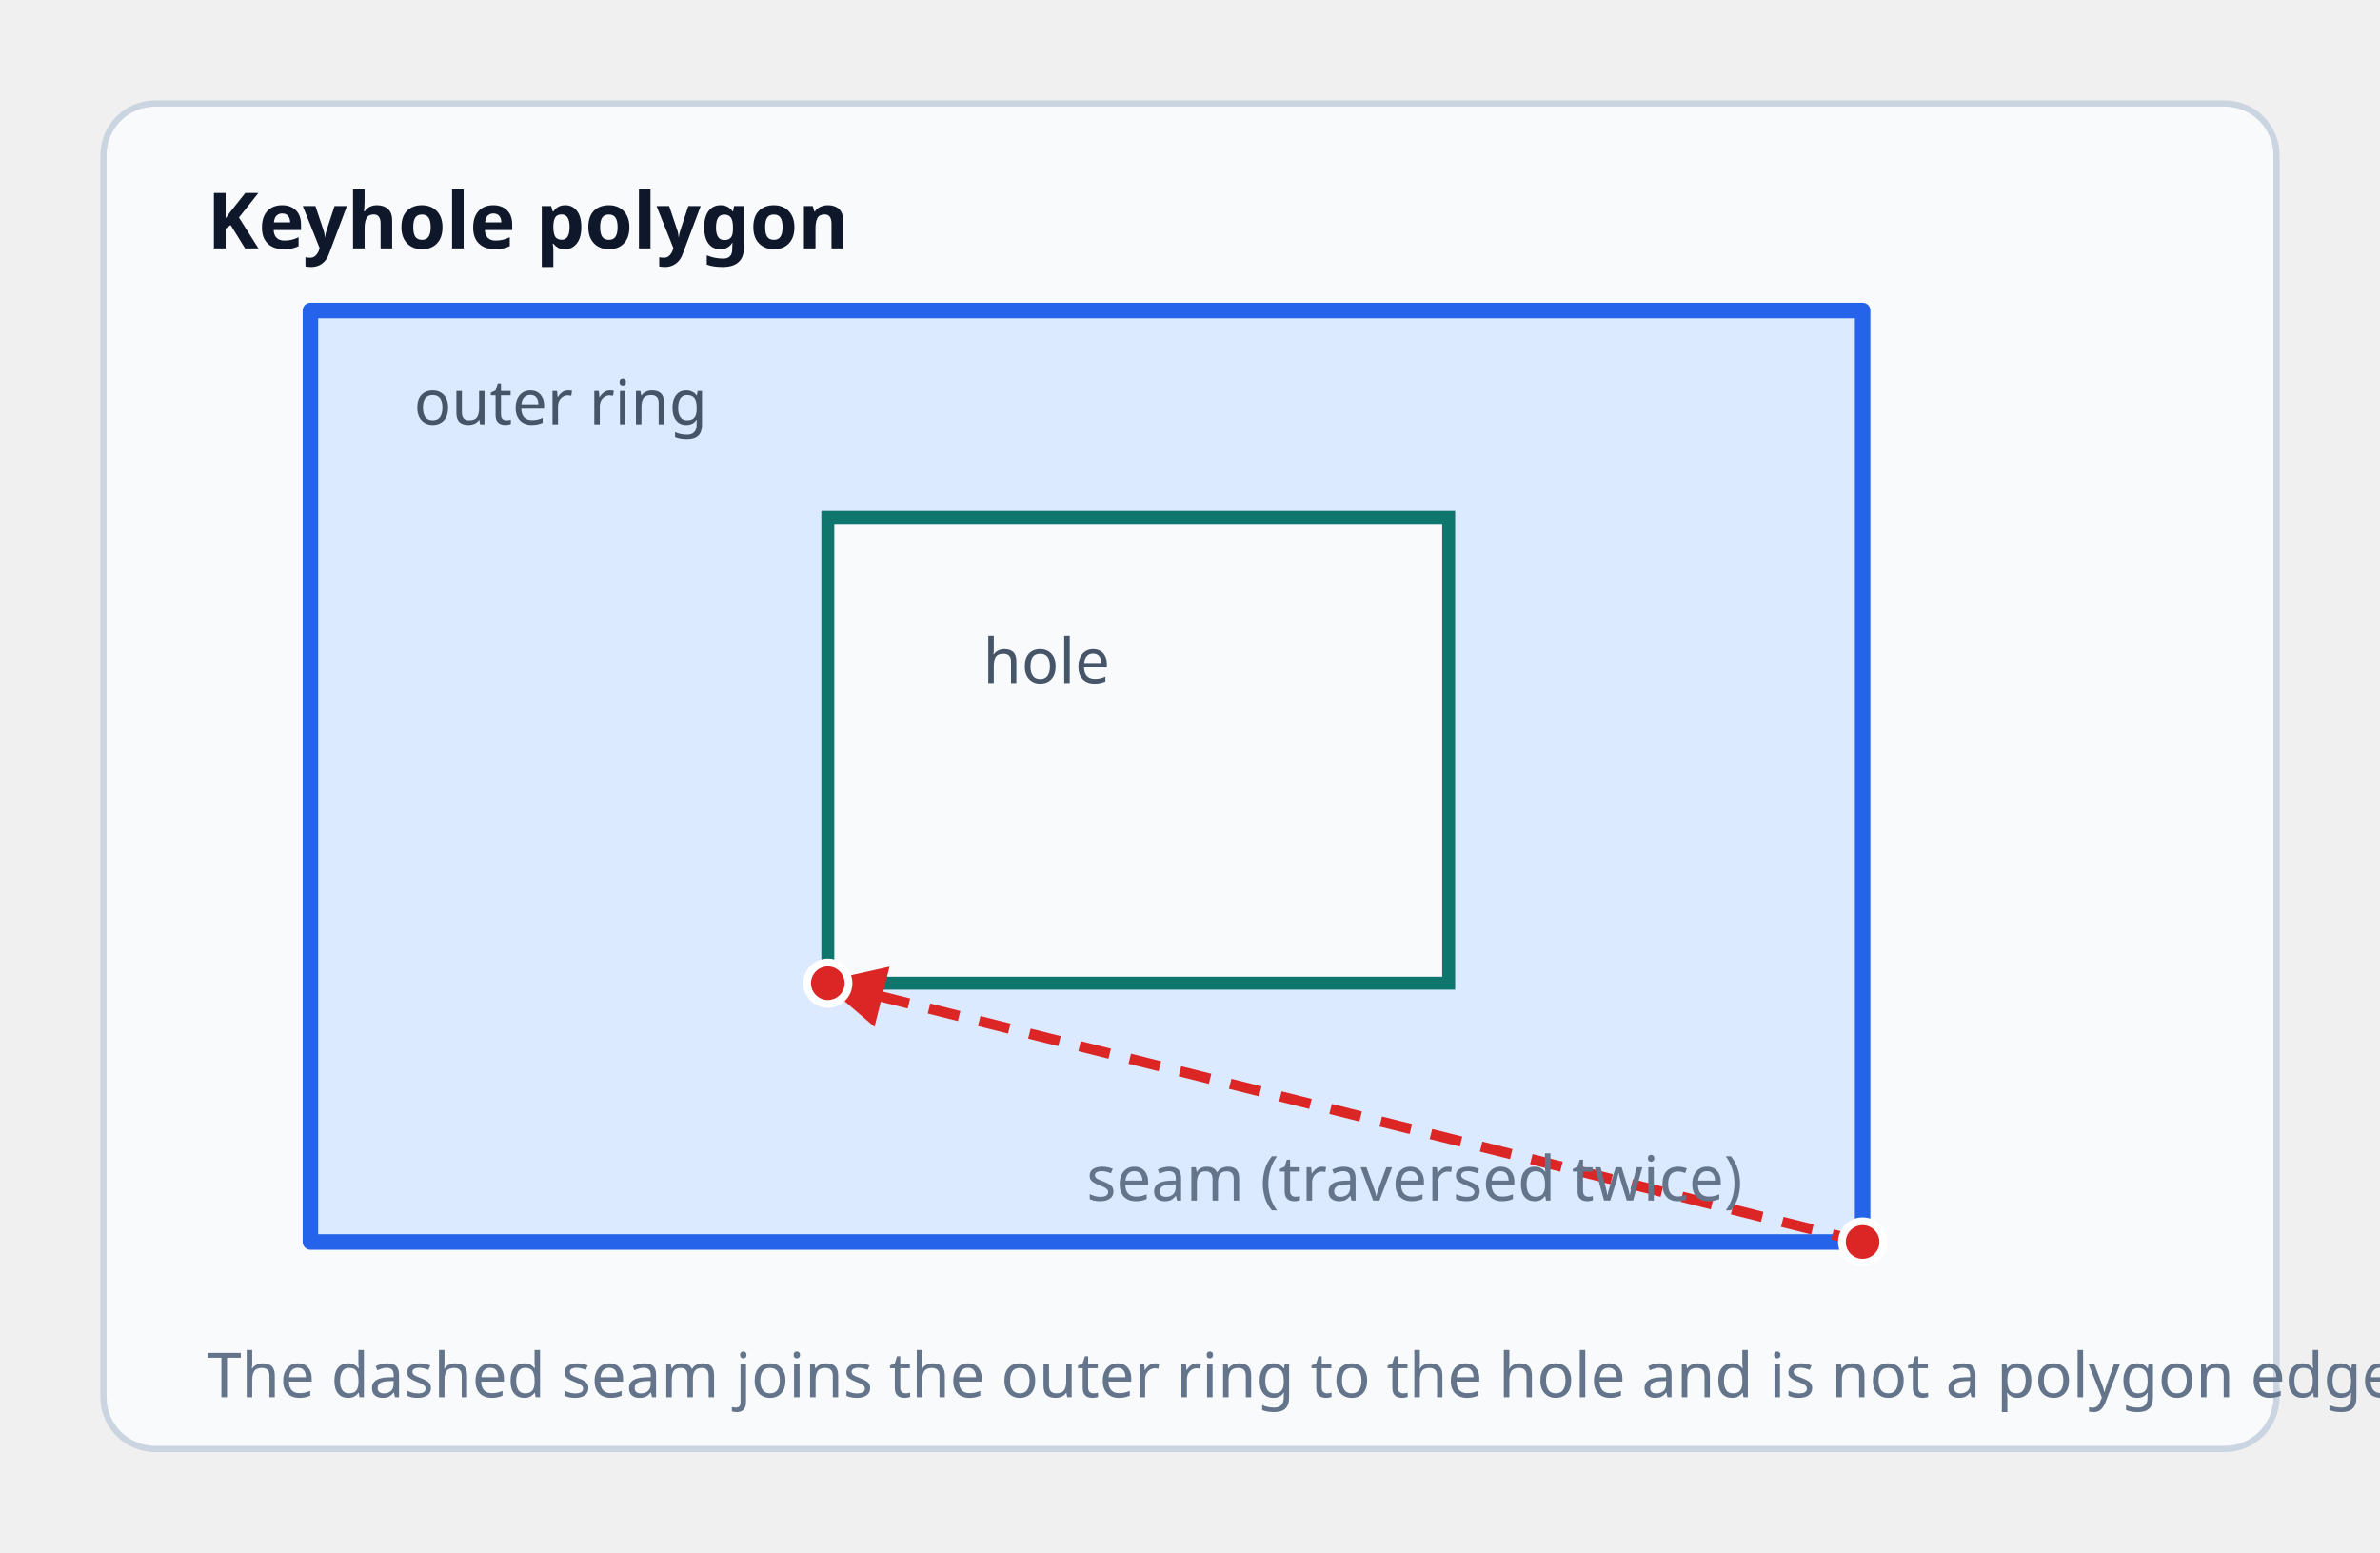
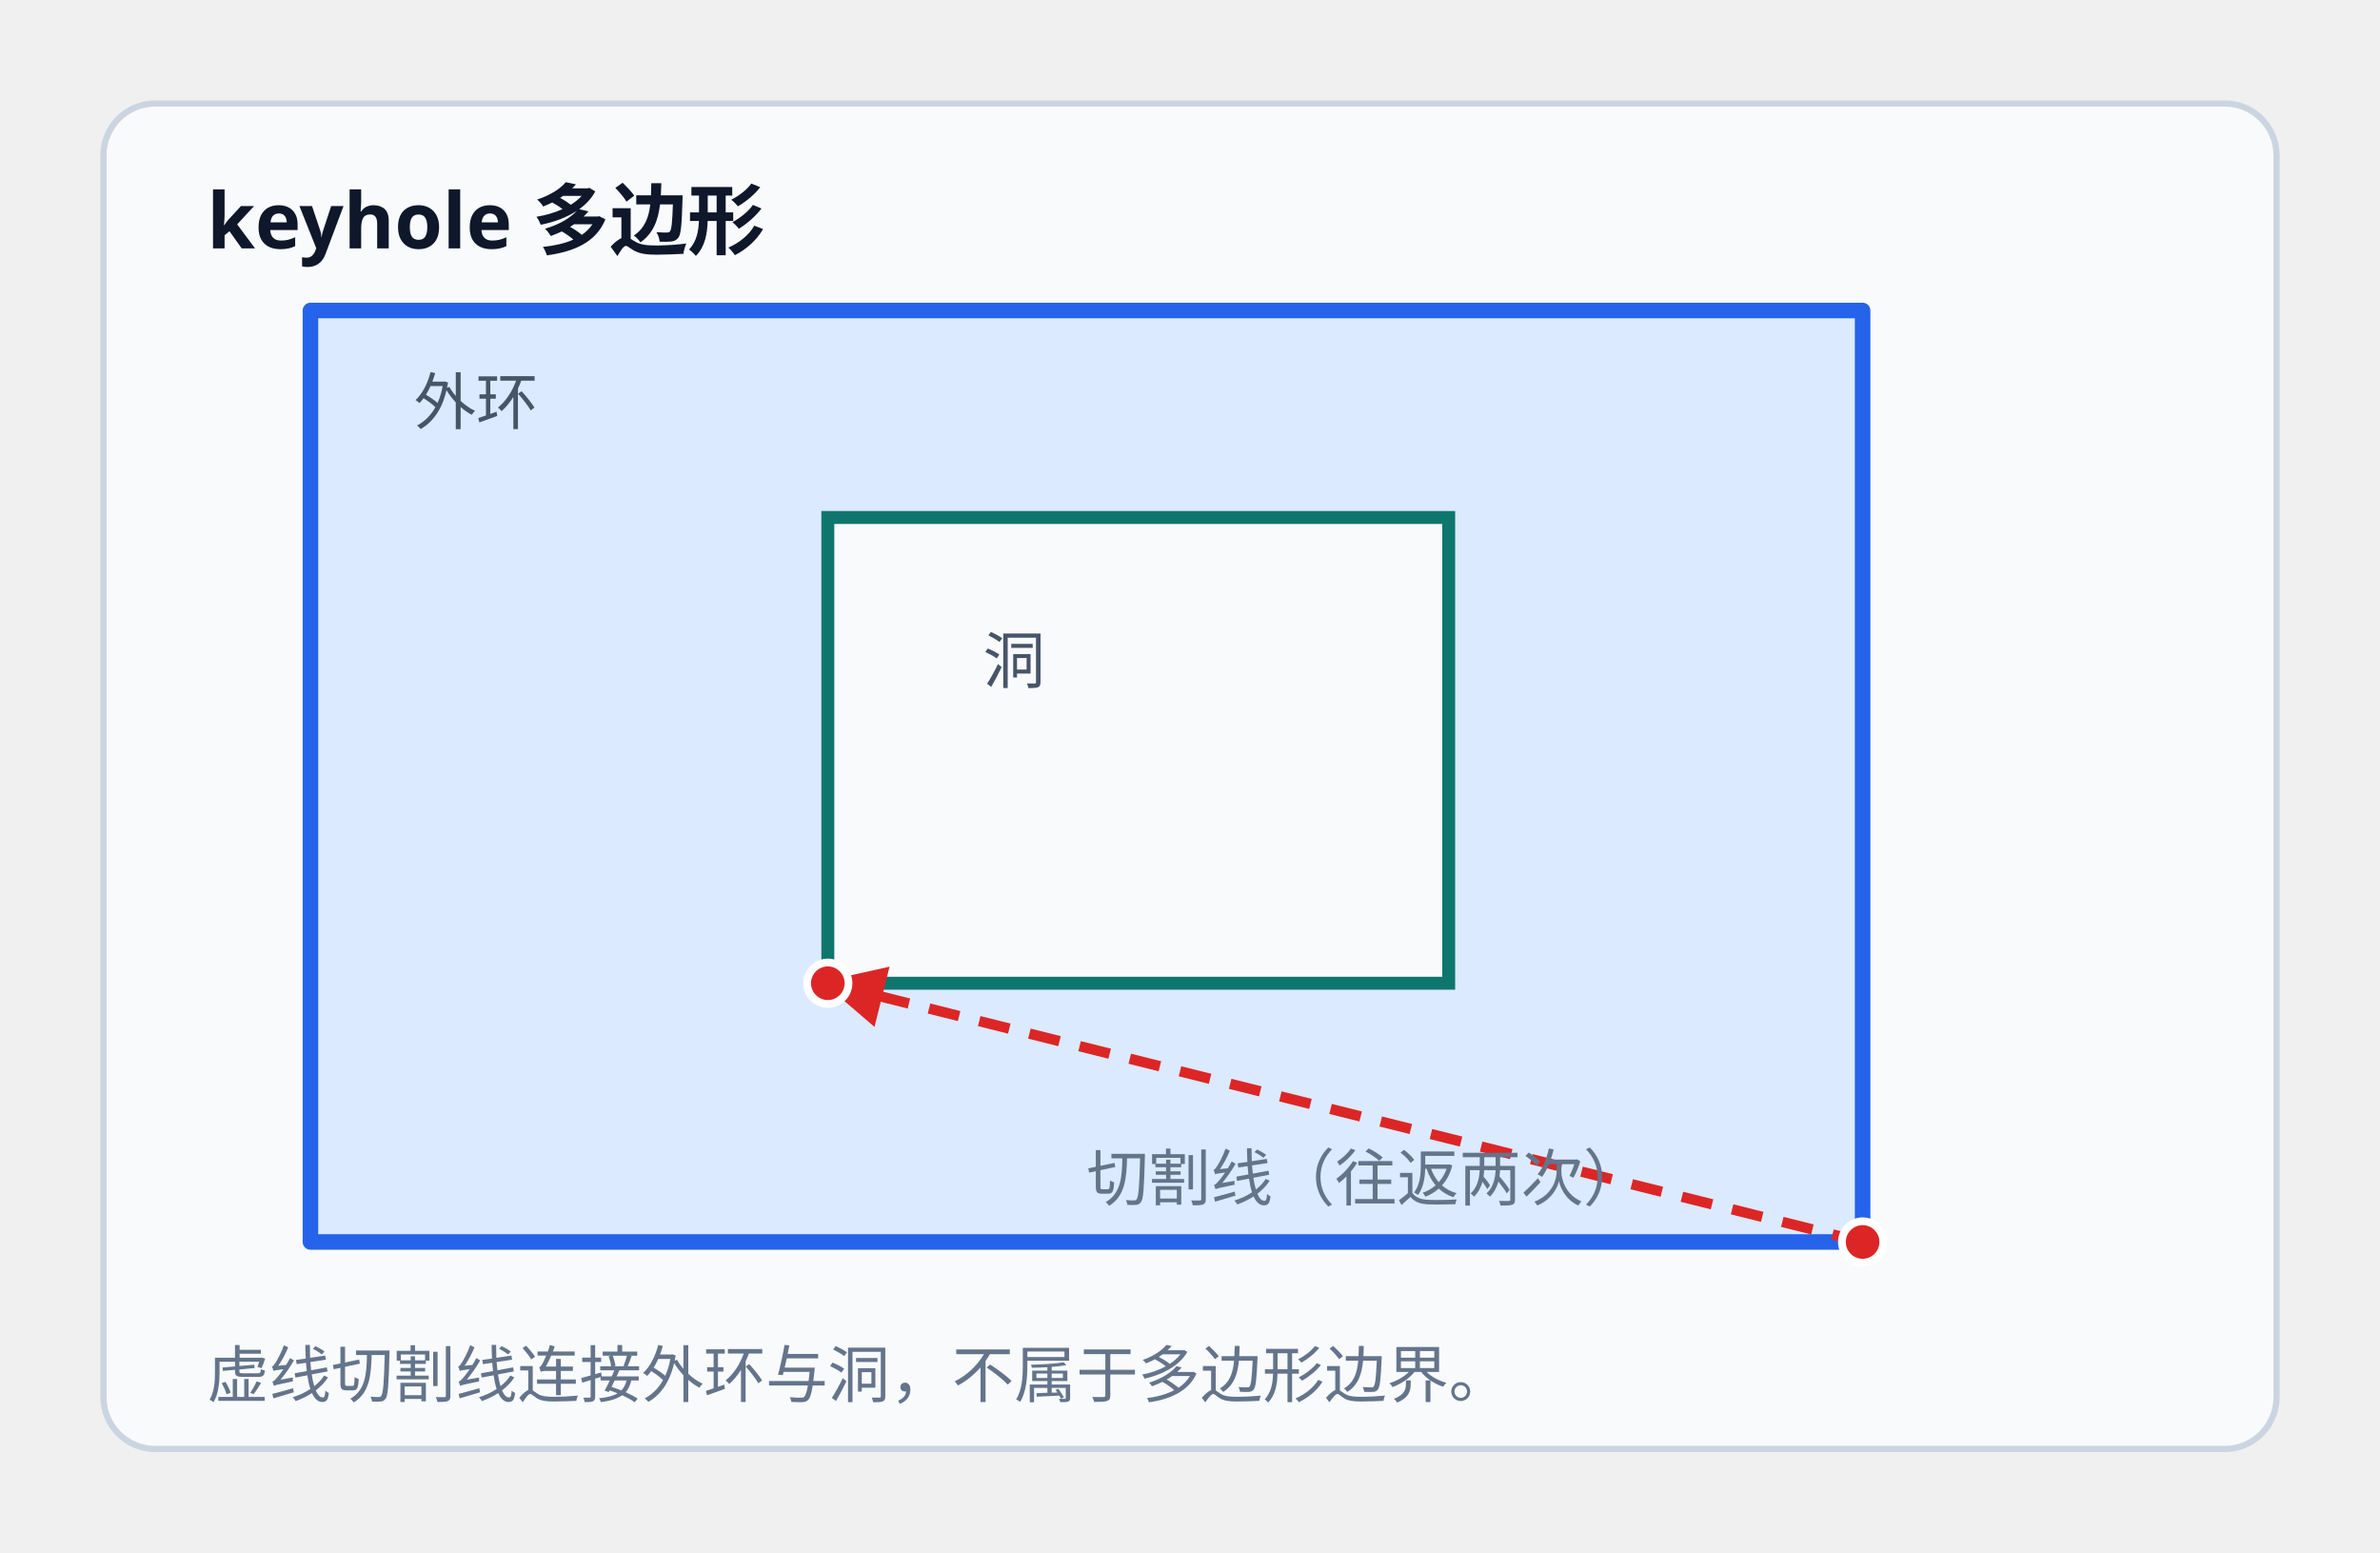
<svg xmlns="http://www.w3.org/2000/svg" viewBox="0 0 460 300" role="img" aria-labelledby="title desc">
  <defs>
    <marker id="seam-arrow" viewBox="0 0 10 10" refX="9" refY="5" markerWidth="6" markerHeight="6" orient="auto">
      <path d="M0 0L10 5L0 10z" fill="#dc2626" />
    </marker>
    <style>
      .bg { fill: #f8fafc; stroke: #cbd5e1; stroke-width: 1.2; }
      .outer { fill: #dbeafe; stroke: #2563eb; stroke-width: 3; stroke-linejoin: round; }
      .hole { fill: #f8fafc; stroke: #0f766e; stroke-width: 2.5; }
      .seam { fill: none; stroke: #dc2626; stroke-width: 2; stroke-dasharray: 6 4; }
      .title { font: 600 15px sans-serif; fill: #0f172a; }
      .label { font: 12px sans-serif; fill: #475569; }
      .note { font: 12px sans-serif; fill: #64748b; }
      .dot { fill: #dc2626; stroke: #fff; stroke-width: 1.5; }
    </style>
  </defs>
  <rect class="bg" x="20" y="20" width="420" height="260" rx="10" />
-   <text class="title" x="40" y="48">Keyhole polygon</text>
+   <text class="title" x="40" y="48">keyhole 多边形</text>
  <polygon class="outer" points="60,240 360,240 360,60 60,60" />
  <rect class="hole" x="160" y="100" width="120" height="90" />
  <line class="seam" x1="360" y1="240" x2="160" y2="190" marker-end="url(#seam-arrow)" />
  <circle class="dot" cx="360" cy="240" r="4" />
  <circle class="dot" cx="160" cy="190" r="4" />
-   <text class="label" x="80" y="82">outer ring</text>
-   <text class="label" x="190" y="132">hole</text>
-   <text class="note" x="210" y="232">seam (traversed twice)</text>
-   <text class="note" x="40" y="270">The dashed seam joins the outer ring to the hole and is not a polygon edge.</text>
+   <text class="label" x="80" y="82">外环</text>
+   <text class="label" x="190" y="132">洞</text>
+   <text class="note" x="210" y="232">切割线（往返两次）</text>
+   <text class="note" x="40" y="270">虚线切割线连接外环与洞，不属于多边形边界。</text>
</svg>
